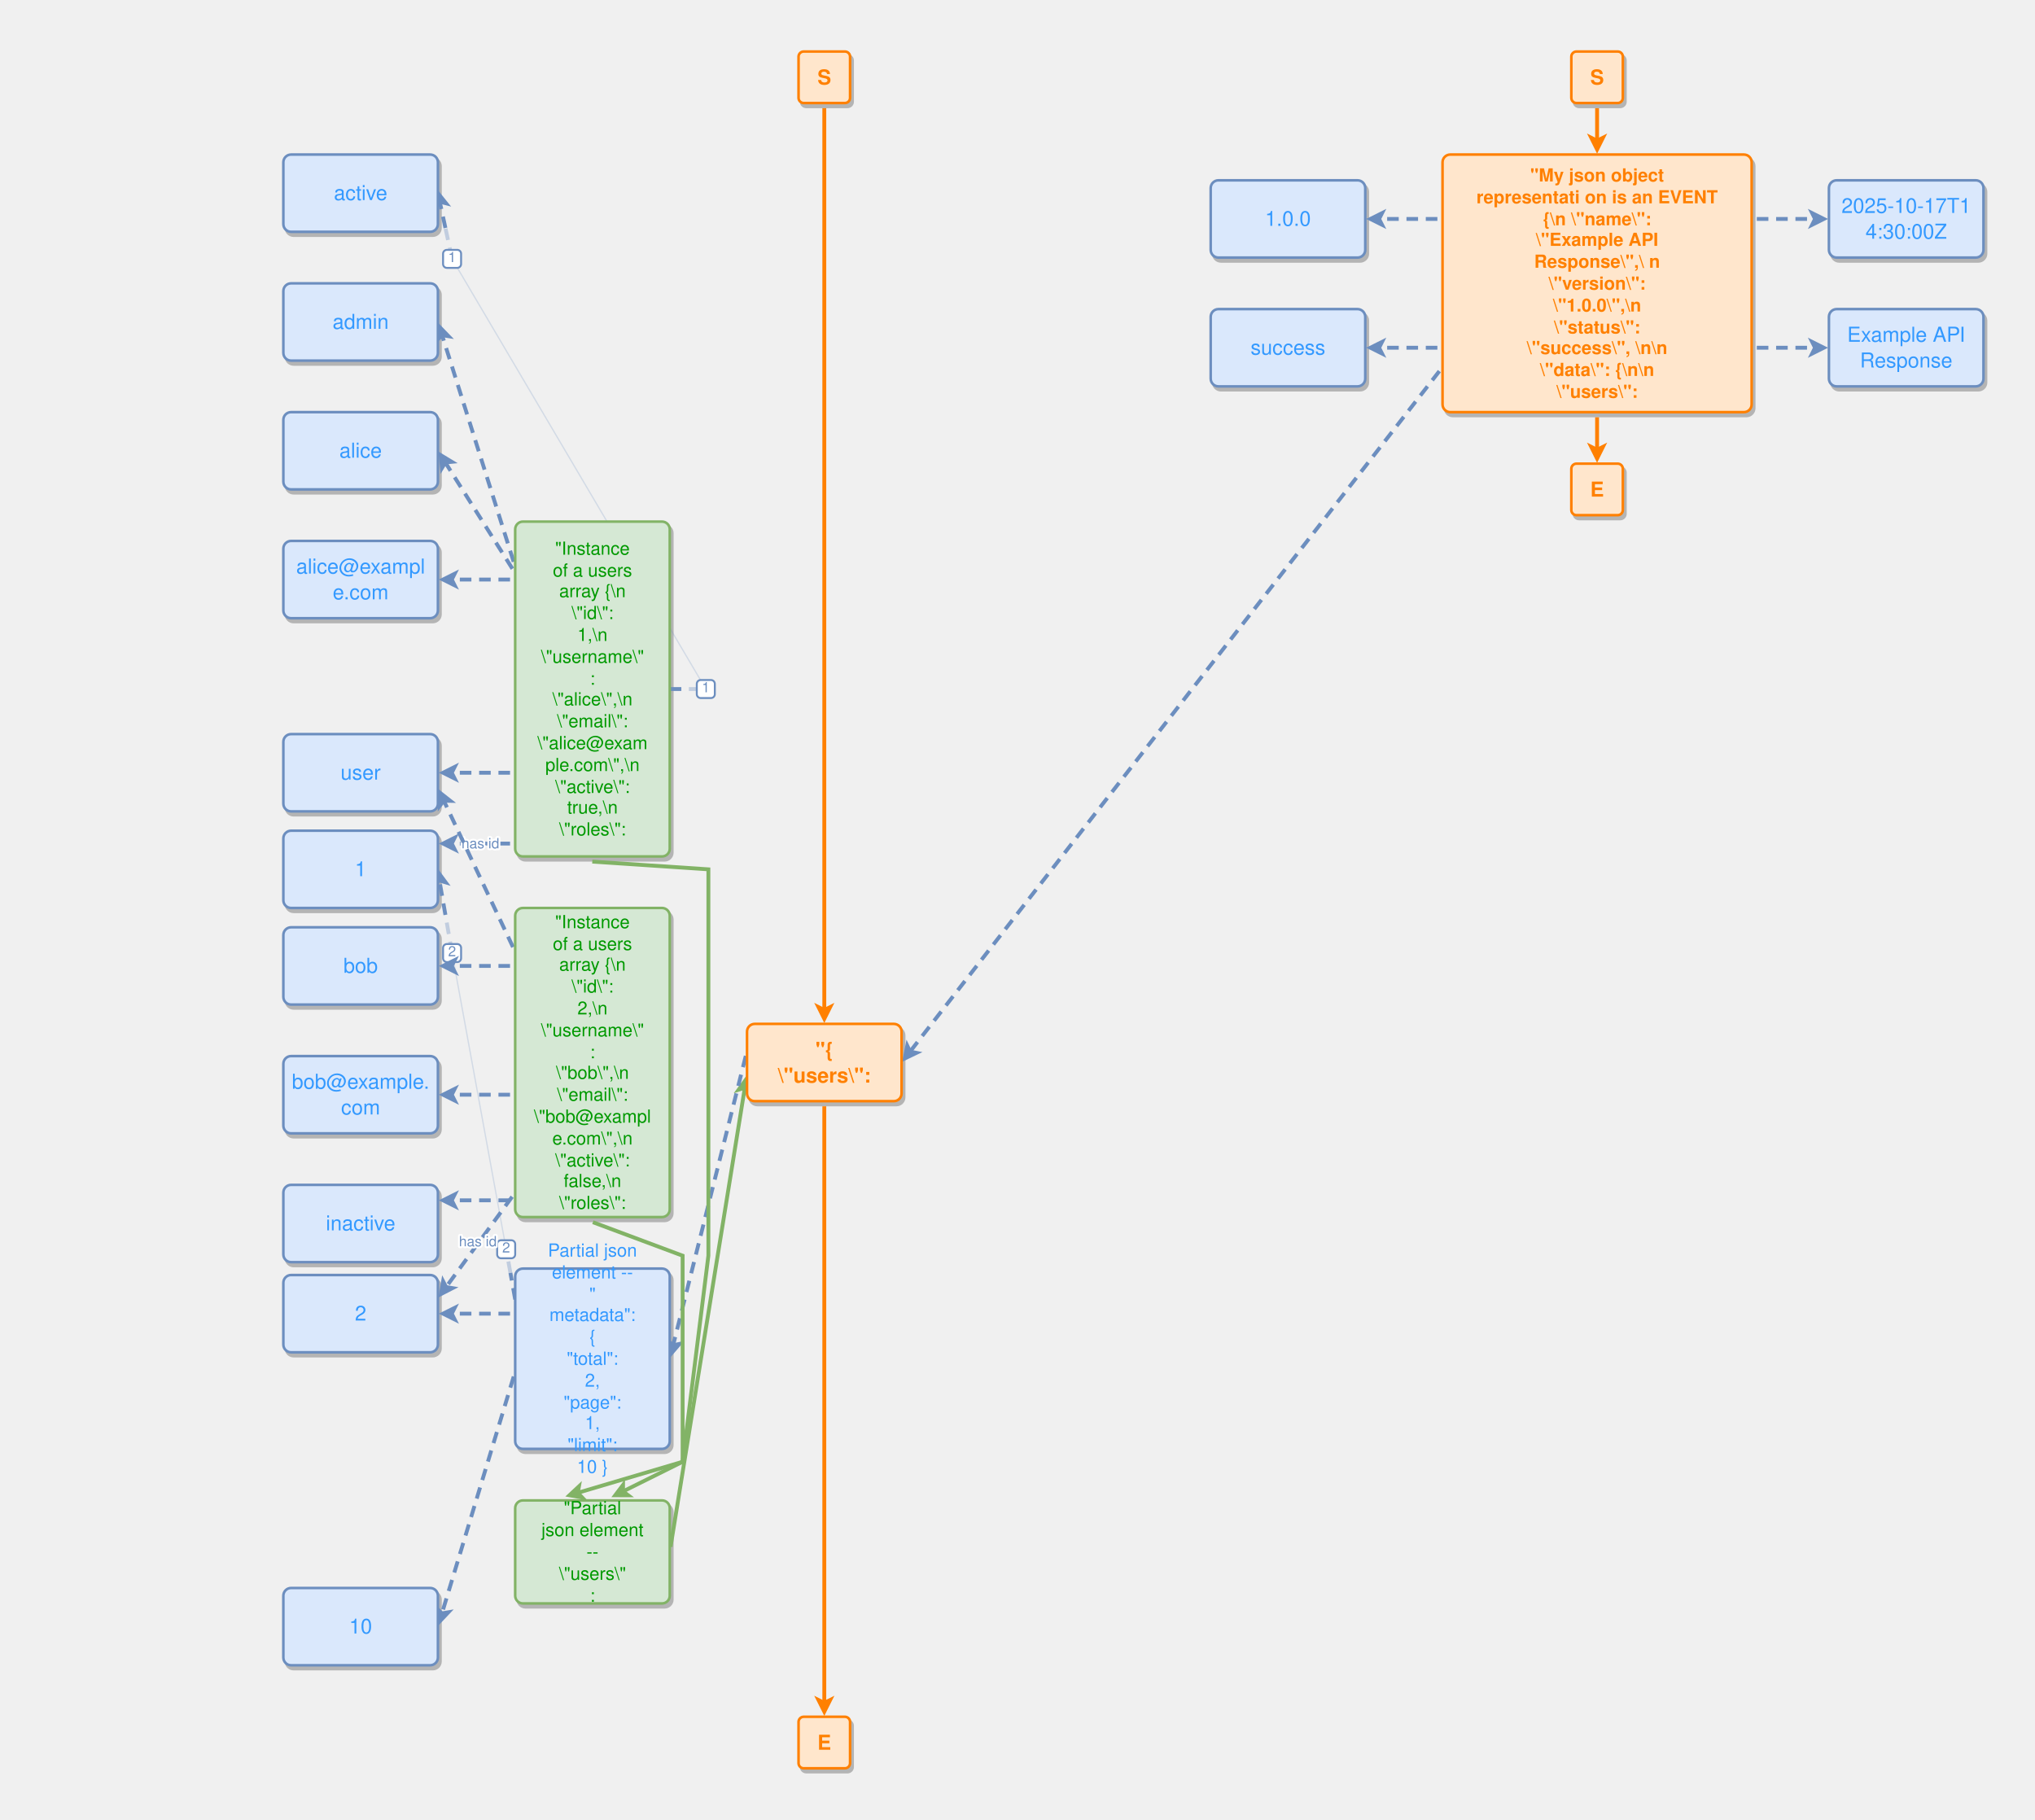
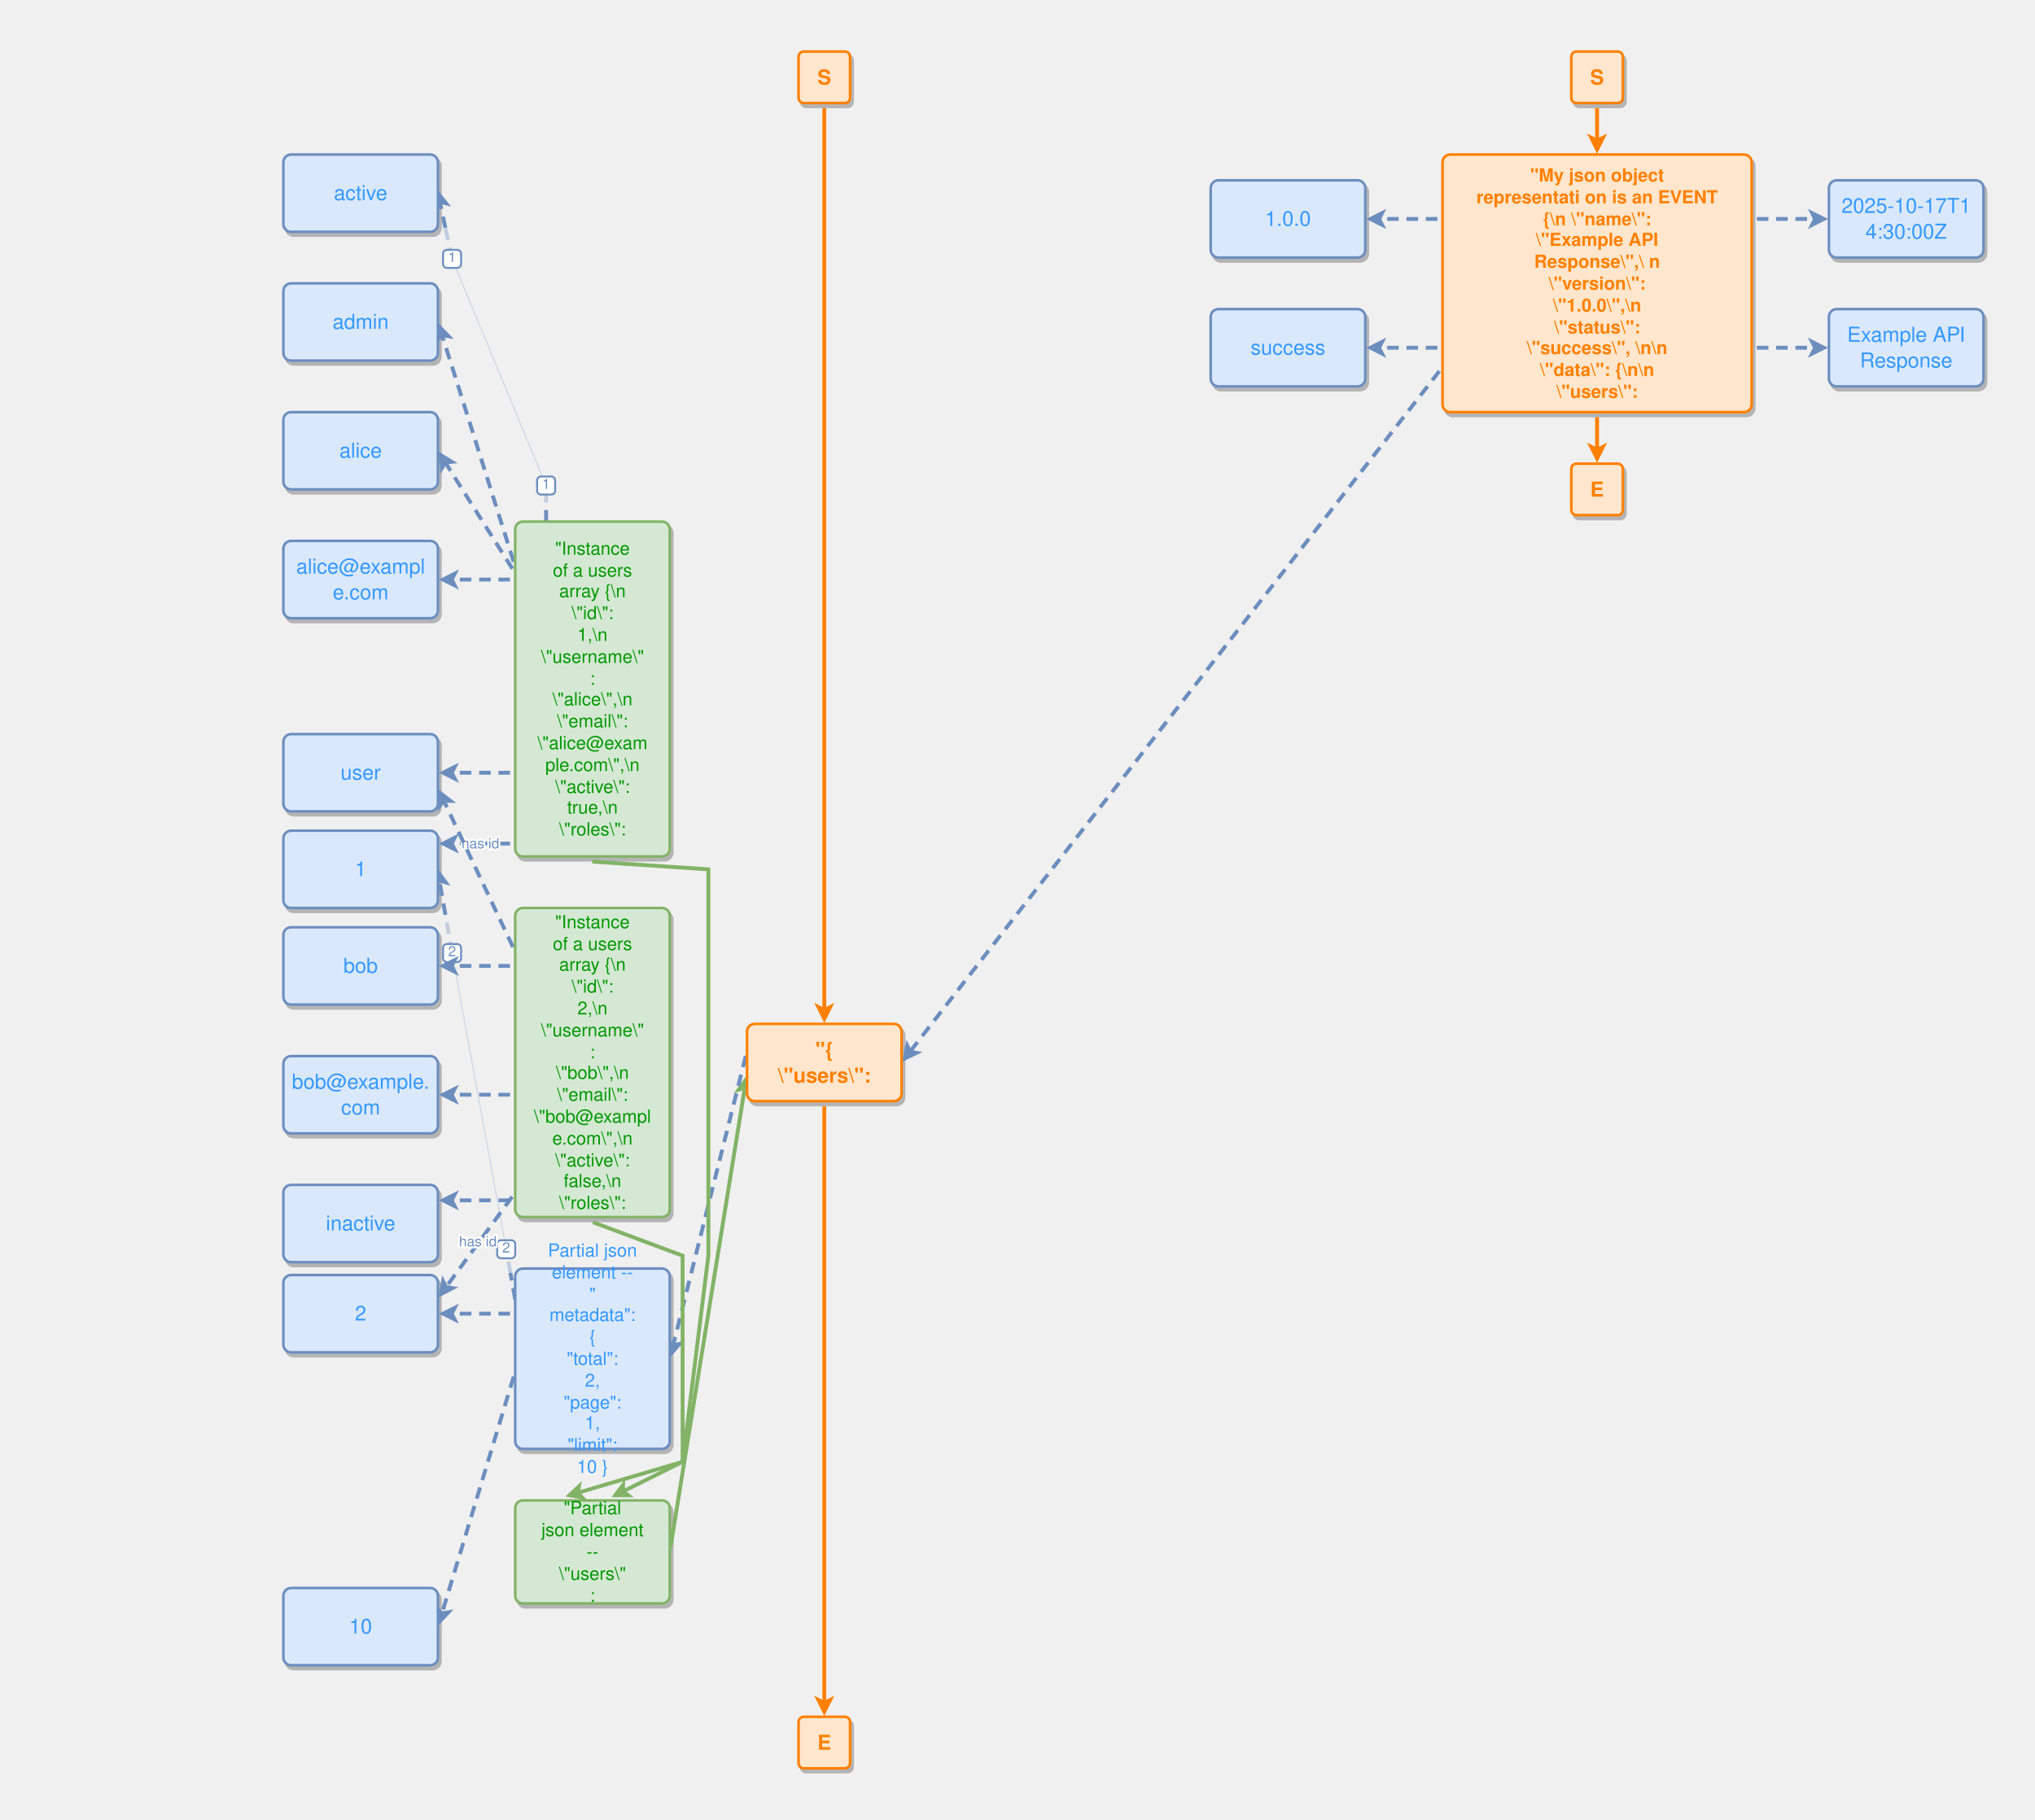
<svg xmlns="http://www.w3.org/2000/svg" width="1580" height="1413" viewBox="0 0 1580 1413">
  <defs>
  </defs>
  <g id="container-shells">
  </g>
  <g id="node-shadows">
    <rect x="220" y="645" width="120" height="60" rx="6" ry="6" fill="#000000" stroke="#000000" stroke-width="2" opacity="0.25" transform="translate(2,3)" />
    <rect x="400" y="985" width="120" height="140" rx="6" ry="6" fill="#000000" stroke="#000000" stroke-width="2" opacity="0.25" transform="translate(2,3)" />
    <rect x="400" y="1165" width="120" height="80" rx="6" ry="6" fill="#000000" stroke="#000000" stroke-width="2" opacity="0.25" transform="translate(2,3)" />
    <rect x="220" y="120" width="120" height="60" rx="6" ry="6" fill="#000000" stroke="#000000" stroke-width="2" opacity="0.25" transform="translate(2,3)" />
    <rect x="220" y="220" width="120" height="60" rx="6" ry="6" fill="#000000" stroke="#000000" stroke-width="2" opacity="0.25" transform="translate(2,3)" />
    <rect x="220" y="320" width="120" height="60" rx="6" ry="6" fill="#000000" stroke="#000000" stroke-width="2" opacity="0.25" transform="translate(2,3)" />
    <rect x="220" y="420" width="120" height="60" rx="6" ry="6" fill="#000000" stroke="#000000" stroke-width="2" opacity="0.25" transform="translate(2,3)" />
    <rect x="220" y="720" width="120" height="60" rx="6" ry="6" fill="#000000" stroke="#000000" stroke-width="2" opacity="0.25" transform="translate(2,3)" />
    <rect x="220" y="820" width="120" height="60" rx="6" ry="6" fill="#000000" stroke="#000000" stroke-width="2" opacity="0.25" transform="translate(2,3)" />
    <rect x="220" y="920" width="120" height="60" rx="6" ry="6" fill="#000000" stroke="#000000" stroke-width="2" opacity="0.25" transform="translate(2,3)" />
    <rect x="940" y="240" width="120" height="60" rx="6" ry="6" fill="#000000" stroke="#000000" stroke-width="2" opacity="0.25" transform="translate(2,3)" />
    <rect x="940" y="140" width="120" height="60" rx="6" ry="6" fill="#000000" stroke="#000000" stroke-width="2" opacity="0.25" transform="translate(2,3)" />
    <rect x="220" y="570" width="120" height="60" rx="6" ry="6" fill="#000000" stroke="#000000" stroke-width="2" opacity="0.25" transform="translate(2,3)" />
    <rect x="580" y="795" width="120" height="60" rx="6" ry="6" fill="#000000" stroke="#000000" stroke-width="2" opacity="0.25" transform="translate(2,3)" />
    <rect x="620" y="40" width="40" height="40" rx="4" ry="4" fill="#000000" stroke="#000000" stroke-width="2" opacity="0.25" transform="translate(2,3)" />
    <rect x="620" y="1333" width="40" height="40" rx="4" ry="4" fill="#000000" stroke="#000000" stroke-width="2" opacity="0.25" transform="translate(2,3)" />
    <rect x="1220" y="40" width="40" height="40" rx="4" ry="4" fill="#000000" stroke="#000000" stroke-width="2" opacity="0.25" transform="translate(2,3)" />
    <rect x="1220" y="360" width="40" height="40" rx="4" ry="4" fill="#000000" stroke="#000000" stroke-width="2" opacity="0.25" transform="translate(2,3)" />
    <rect x="220" y="1233" width="120" height="60" rx="6" ry="6" fill="#000000" stroke="#000000" stroke-width="2" opacity="0.25" transform="translate(2,3)" />
    <rect x="220" y="990" width="120" height="60" rx="6" ry="6" fill="#000000" stroke="#000000" stroke-width="2" opacity="0.25" transform="translate(2,3)" />
    <rect x="1420" y="140" width="120" height="60" rx="6" ry="6" fill="#000000" stroke="#000000" stroke-width="2" opacity="0.25" transform="translate(2,3)" />
    <rect x="1420" y="240" width="120" height="60" rx="6" ry="6" fill="#000000" stroke="#000000" stroke-width="2" opacity="0.25" transform="translate(2,3)" />
    <rect x="400" y="405" width="120" height="260" rx="6" ry="6" fill="#000000" stroke="#000000" stroke-width="2" opacity="0.25" transform="translate(2,3)" />
    <rect x="400" y="705" width="120" height="240" rx="6" ry="6" fill="#000000" stroke="#000000" stroke-width="2" opacity="0.25" transform="translate(2,3)" />
    <rect x="1120" y="120" width="240" height="200" rx="6" ry="6" fill="#000000" stroke="#000000" stroke-width="2" opacity="0.25" transform="translate(2,3)" />
  </g>
  <g id="edges">
    <g class="edge" data-edge-idx="0" data-edge-base="expresses" data-edge-from="10" data-edge-to="1">
      <line class="edge-ghost" x1="393.00" y1="970.00" x2="351.00" y2="740.00" stroke="#6c8ebf" stroke-width="1" stroke-opacity="0.22" />
      <g class="edge-full" opacity="0">
        <line x1="393.00" y1="970.00" x2="351.00" y2="740.00" stroke="#6c8ebf" stroke-width="3" stroke-dasharray="9 6" />
        <text x="372" y="855" text-anchor="middle" dominant-baseline="middle" font-family="Helvetica,Inter,Segoe UI,Arial" font-size="11" paint-order="stroke" stroke="#ffffff" stroke-width="3" stroke-linejoin="round" fill="#6c8ebf">
      </text>
      </g>
      <g class="edge-stub" data-stub-end="source">
        <line x1="400.00" y1="1009.00" x2="396.29" y2="988.35" stroke="#6c8ebf" stroke-width="3" stroke-dasharray="9 6" />
        <line x1="396.29" y1="988.35" x2="393.00" y2="970.00" stroke="#6c8ebf" stroke-width="3" stroke-dasharray="9 6" stroke-opacity="0.35" />
        <g class="edge-badge">
          <rect x="386.00" y="963.00" width="14.00" height="14.00" rx="3" fill="#ffffff" stroke="#6c8ebf" stroke-width="1.5" />
          <text x="393.00" y="970.00" text-anchor="middle" dominant-baseline="central" font-size="11" font-family="Helvetica,Arial,sans-serif" fill="#6c8ebf">2</text>
        </g>
      </g>
      <g class="edge-stub" data-stub-end="target">
        <line x1="345.82" y1="710.35" x2="341.16" y2="683.65" stroke="#6c8ebf" stroke-width="3" stroke-dasharray="9 6" />
        <line x1="351.00" y1="740.00" x2="345.82" y2="710.35" stroke="#6c8ebf" stroke-width="3" stroke-dasharray="9 6" stroke-opacity="0.35" />
        <path d="M 340.00 677.00 L 345.98 685.09 L 341.16 683.65 L 337.12 686.64 Z" fill="#6c8ebf" stroke="#6c8ebf" stroke-width="3" stroke-miterlimit="10" />
        <g class="edge-badge">
          <rect x="344.00" y="733.00" width="14.00" height="14.00" rx="3" fill="#ffffff" stroke="#6c8ebf" stroke-width="1.5" />
          <text x="351.00" y="740.00" text-anchor="middle" dominant-baseline="central" font-size="11" font-family="Helvetica,Arial,sans-serif" fill="#6c8ebf">2</text>
        </g>
      </g>
    </g>
    <g class="edge" data-edge-idx="1" data-edge-base="expresses" data-edge-from="10" data-edge-to="3">
      <line x1="398.84" y1="1068.83" x2="343.12" y2="1252.71" stroke="#6c8ebf" stroke-width="3" stroke-dasharray="9 6" />
      <path d="M 341.16 1259.17 L 339.46 1249.25 L 343.12 1252.71 L 348.08 1251.86 Z" fill="#6c8ebf" stroke="#6c8ebf" stroke-width="3" stroke-miterlimit="10" />
      <text x="370" y="1160" text-anchor="middle" dominant-baseline="middle" font-family="Helvetica,Inter,Segoe UI,Arial" font-size="11" paint-order="stroke" stroke="#ffffff" stroke-width="3" stroke-linejoin="round" fill="#6c8ebf">
      </text>
    </g>
    <g class="edge" data-edge-idx="2" data-edge-base="expresses" data-edge-from="10" data-edge-to="4">
      <line x1="396.00" y1="1020.00" x2="350.75" y2="1020.00" stroke="#6c8ebf" stroke-width="3" stroke-dasharray="9 6" />
      <path d="M 344.00 1020.00 L 353.00 1015.50 L 350.75 1020.00 L 353.00 1024.50 Z" fill="#6c8ebf" stroke="#6c8ebf" stroke-width="3" stroke-miterlimit="10" />
      <text x="373" y="1020" text-anchor="middle" dominant-baseline="middle" font-family="Helvetica,Inter,Segoe UI,Arial" font-size="11" paint-order="stroke" stroke="#ffffff" stroke-width="3" stroke-linejoin="round" fill="#6c8ebf">
      </text>
    </g>
    <g class="edge" data-edge-idx="3" data-edge-base="partof" data-edge-from="11" data-edge-to="21">
      <line x1="520.64" y1="1201.05" x2="578.28" y2="844.61" stroke="#82b366" stroke-width="3" />
      <path d="M 579.36 837.95 L 582.37 847.55 L 578.28 844.61 L 573.48 846.11 Z" fill="#82b366" stroke="#82b366" stroke-width="3" stroke-miterlimit="10" />
    </g>
    <g class="edge" data-edge-idx="4" data-edge-base="expresses" data-edge-from="21" data-edge-to="10">
      <line x1="579.03" y1="819.88" x2="522.62" y2="1044.57" stroke="#6c8ebf" stroke-width="3" stroke-dasharray="9 6" />
      <path d="M 520.97 1051.12 L 518.80 1041.30 L 522.62 1044.57 L 527.53 1043.49 Z" fill="#6c8ebf" stroke="#6c8ebf" stroke-width="3" stroke-miterlimit="10" />
      <text x="550" y="931" text-anchor="middle" dominant-baseline="middle" font-family="Helvetica,Inter,Segoe UI,Arial" font-size="11" paint-order="stroke" stroke="#ffffff" stroke-width="3" stroke-linejoin="round" fill="#6c8ebf">
      </text>
    </g>
    <g class="edge" data-edge-idx="5" data-edge-base="leadsto" data-edge-from="21" data-edge-to="23">
      <line x1="640.00" y1="859.00" x2="640.00" y2="1322.25" stroke="#ff8000" stroke-width="3" />
      <path d="M 640.00 1329.00 L 635.50 1320.00 L 640.00 1322.25 L 644.50 1320.00 Z" fill="#ff8000" stroke="#ff8000" stroke-width="3" stroke-miterlimit="10" />
    </g>
    <g class="edge" data-edge-idx="6" data-edge-base="leadsto" data-edge-from="22" data-edge-to="21">
      <line x1="640.00" y1="84.00" x2="640.00" y2="784.25" stroke="#ff8000" stroke-width="3" />
      <path d="M 640.00 791.00 L 635.50 782.00 L 640.00 784.25 L 644.50 782.00 Z" fill="#ff8000" stroke="#ff8000" stroke-width="3" stroke-miterlimit="10" />
    </g>
    <g class="edge" data-edge-idx="7" data-edge-base="leadsto" data-edge-from="24" data-edge-to="9">
      <line x1="1240.00" y1="84.00" x2="1240.00" y2="109.25" stroke="#ff8000" stroke-width="3" />
      <path d="M 1240.00 116.00 L 1235.50 107.00 L 1240.00 109.25 L 1244.50 107.00 Z" fill="#ff8000" stroke="#ff8000" stroke-width="3" stroke-miterlimit="10" />
    </g>
    <g class="edge" data-edge-idx="8" data-edge-base="expresses" data-edge-from="7" data-edge-to="1">
      <line x1="396.00" y1="655.00" x2="350.75" y2="655.00" stroke="#6c8ebf" stroke-width="3" stroke-dasharray="9 6" />
      <path d="M 344.00 655.00 L 353.00 650.50 L 350.75 655.00 L 353.00 659.50 Z" fill="#6c8ebf" stroke="#6c8ebf" stroke-width="3" stroke-miterlimit="10" />
      <text x="373" y="655" text-anchor="middle" dominant-baseline="middle" font-family="Helvetica,Inter,Segoe UI,Arial" font-size="11" paint-order="stroke" stroke="#ffffff" stroke-width="3" stroke-linejoin="round" fill="#6c8ebf">has id</text>
    </g>
    <g class="edge" data-edge-idx="9" data-edge-base="partof" data-edge-from="7" data-edge-to="11">
      <polyline points="459.86,669.00 550,675 550,975 530,1135 448.62,1159.09" fill="none" stroke="#82b366" stroke-width="3" />
      <path d="M 442.14 1161.00 L 449.50 1154.13 L 448.62 1159.09 L 452.05 1162.76 Z" fill="#82b366" stroke="#82b366" stroke-width="3" stroke-miterlimit="10" />
    </g>
    <g class="edge" data-edge-idx="10" data-edge-base="expresses" data-edge-from="7" data-edge-to="12">
-       <line class="edge-ghost" x1="548.00" y1="535.00" x2="351.00" y2="201.00" stroke="#6c8ebf" stroke-width="1" stroke-opacity="0.22" />
+       <line class="edge-ghost" x1="424.00" y1="377.00" x2="351.00" y2="201.00" stroke="#6c8ebf" stroke-width="1" stroke-opacity="0.22" />
      <g class="edge-full" opacity="0">
-         <line x1="548.00" y1="535.00" x2="351.00" y2="201.00" stroke="#6c8ebf" stroke-width="3" stroke-dasharray="9 6" />
-         <text x="449" y="368" text-anchor="middle" dominant-baseline="middle" font-family="Helvetica,Inter,Segoe UI,Arial" font-size="11" paint-order="stroke" stroke="#ffffff" stroke-width="3" stroke-linejoin="round" fill="#6c8ebf">
+         <line x1="424.00" y1="377.00" x2="351.00" y2="201.00" stroke="#6c8ebf" stroke-width="3" stroke-dasharray="9 6" />
+         <text x="387" y="289" text-anchor="middle" dominant-baseline="middle" font-family="Helvetica,Inter,Segoe UI,Arial" font-size="11" paint-order="stroke" stroke="#ffffff" stroke-width="3" stroke-linejoin="round" fill="#6c8ebf">
      </text>
      </g>
      <g class="edge-stub" data-stub-end="source">
-         <line x1="520.00" y1="535.00" x2="534.82" y2="535.00" stroke="#6c8ebf" stroke-width="3" stroke-dasharray="9 6" />
-         <line x1="534.82" y1="535.00" x2="548.00" y2="535.00" stroke="#6c8ebf" stroke-width="3" stroke-dasharray="9 6" stroke-opacity="0.35" />
+         <line x1="424.00" y1="405.00" x2="424.00" y2="390.18" stroke="#6c8ebf" stroke-width="3" stroke-dasharray="9 6" />
+         <line x1="424.00" y1="390.18" x2="424.00" y2="377.00" stroke="#6c8ebf" stroke-width="3" stroke-dasharray="9 6" stroke-opacity="0.35" />
        <g class="edge-badge">
-           <rect x="541.00" y="528.00" width="14.00" height="14.00" rx="3" fill="#ffffff" stroke="#6c8ebf" stroke-width="1.5" />
-           <text x="548.00" y="535.00" text-anchor="middle" dominant-baseline="central" font-size="11" font-family="Helvetica,Arial,sans-serif" fill="#6c8ebf">1</text>
+           <rect x="417.00" y="370.00" width="14.00" height="14.00" rx="3" fill="#ffffff" stroke="#6c8ebf" stroke-width="1.5" />
+           <text x="424.00" y="377.00" text-anchor="middle" dominant-baseline="central" font-size="11" font-family="Helvetica,Arial,sans-serif" fill="#6c8ebf">1</text>
        </g>
      </g>
      <g class="edge-stub" data-stub-end="target">
        <line x1="345.82" y1="177.00" x2="341.42" y2="156.60" stroke="#6c8ebf" stroke-width="3" stroke-dasharray="9 6" />
        <line x1="351.00" y1="201.00" x2="345.82" y2="177.00" stroke="#6c8ebf" stroke-width="3" stroke-dasharray="9 6" stroke-opacity="0.35" />
        <path d="M 340.00 150.00 L 346.30 157.85 L 341.42 156.60 L 337.50 159.75 Z" fill="#6c8ebf" stroke="#6c8ebf" stroke-width="3" stroke-miterlimit="10" />
        <g class="edge-badge">
          <rect x="344.00" y="194.00" width="14.00" height="14.00" rx="3" fill="#ffffff" stroke="#6c8ebf" stroke-width="1.5" />
          <text x="351.00" y="201.00" text-anchor="middle" dominant-baseline="central" font-size="11" font-family="Helvetica,Arial,sans-serif" fill="#6c8ebf">1</text>
        </g>
      </g>
    </g>
    <g class="edge" data-edge-idx="11" data-edge-base="expresses" data-edge-from="7" data-edge-to="13">
      <line x1="398.80" y1="436.19" x2="343.24" y2="260.25" stroke="#6c8ebf" stroke-width="3" stroke-dasharray="9 6" />
      <path d="M 341.20 253.81 L 348.21 261.04 L 343.24 260.25 L 339.62 263.75 Z" fill="#6c8ebf" stroke="#6c8ebf" stroke-width="3" stroke-miterlimit="10" />
      <text x="370" y="348" text-anchor="middle" dominant-baseline="middle" font-family="Helvetica,Inter,Segoe UI,Arial" font-size="11" paint-order="stroke" stroke="#ffffff" stroke-width="3" stroke-linejoin="round" fill="#6c8ebf">
      </text>
    </g>
    <g class="edge" data-edge-idx="12" data-edge-base="expresses" data-edge-from="7" data-edge-to="14">
      <line x1="397.86" y1="441.62" x2="345.74" y2="359.09" stroke="#6c8ebf" stroke-width="3" stroke-dasharray="9 6" />
      <path d="M 342.14 353.38 L 350.75 358.59 L 345.74 359.09 L 343.14 363.39 Z" fill="#6c8ebf" stroke="#6c8ebf" stroke-width="3" stroke-miterlimit="10" />
      <text x="371" y="400" text-anchor="middle" dominant-baseline="middle" font-family="Helvetica,Inter,Segoe UI,Arial" font-size="11" paint-order="stroke" stroke="#ffffff" stroke-width="3" stroke-linejoin="round" fill="#6c8ebf">
      </text>
    </g>
    <g class="edge" data-edge-idx="13" data-edge-base="expresses" data-edge-from="7" data-edge-to="15">
      <line x1="396.00" y1="450.00" x2="350.75" y2="450.00" stroke="#6c8ebf" stroke-width="3" stroke-dasharray="9 6" />
      <path d="M 344.00 450.00 L 353.00 445.50 L 350.75 450.00 L 353.00 454.50 Z" fill="#6c8ebf" stroke="#6c8ebf" stroke-width="3" stroke-miterlimit="10" />
      <text x="373" y="450" text-anchor="middle" dominant-baseline="middle" font-family="Helvetica,Inter,Segoe UI,Arial" font-size="11" paint-order="stroke" stroke="#ffffff" stroke-width="3" stroke-linejoin="round" fill="#6c8ebf">
      </text>
    </g>
    <g class="edge" data-edge-idx="14" data-edge-base="expresses" data-edge-from="7" data-edge-to="20">
      <line x1="396.00" y1="600.00" x2="350.75" y2="600.00" stroke="#6c8ebf" stroke-width="3" stroke-dasharray="9 6" />
      <path d="M 344.00 600.00 L 353.00 595.50 L 350.75 600.00 L 353.00 604.50 Z" fill="#6c8ebf" stroke="#6c8ebf" stroke-width="3" stroke-miterlimit="10" />
      <text x="373" y="600" text-anchor="middle" dominant-baseline="middle" font-family="Helvetica,Inter,Segoe UI,Arial" font-size="11" paint-order="stroke" stroke="#ffffff" stroke-width="3" stroke-linejoin="round" fill="#6c8ebf">
      </text>
    </g>
    <g class="edge" data-edge-idx="15" data-edge-base="partof" data-edge-from="8" data-edge-to="11">
      <polyline points="460.33,948.99 530,975 530,1135 483.72,1158.01" fill="none" stroke="#82b366" stroke-width="3" />
      <path d="M 477.67 1161.01 L 483.73 1152.98 L 483.72 1158.01 L 487.74 1161.04 Z" fill="#82b366" stroke="#82b366" stroke-width="3" stroke-miterlimit="10" />
    </g>
    <g class="edge" data-edge-idx="16" data-edge-base="expresses" data-edge-from="8" data-edge-to="16">
      <line x1="396.00" y1="750.00" x2="350.75" y2="750.00" stroke="#6c8ebf" stroke-width="3" stroke-dasharray="9 6" />
      <path d="M 344.00 750.00 L 353.00 745.50 L 350.75 750.00 L 353.00 754.50 Z" fill="#6c8ebf" stroke="#6c8ebf" stroke-width="3" stroke-miterlimit="10" />
      <text x="373" y="750" text-anchor="middle" dominant-baseline="middle" font-family="Helvetica,Inter,Segoe UI,Arial" font-size="11" paint-order="stroke" stroke="#ffffff" stroke-width="3" stroke-linejoin="round" fill="#6c8ebf">
      </text>
    </g>
    <g class="edge" data-edge-idx="17" data-edge-base="expresses" data-edge-from="8" data-edge-to="17">
      <line x1="396.00" y1="850.00" x2="350.75" y2="850.00" stroke="#6c8ebf" stroke-width="3" stroke-dasharray="9 6" />
      <path d="M 344.00 850.00 L 353.00 845.50 L 350.75 850.00 L 353.00 854.50 Z" fill="#6c8ebf" stroke="#6c8ebf" stroke-width="3" stroke-miterlimit="10" />
      <text x="373" y="850" text-anchor="middle" dominant-baseline="middle" font-family="Helvetica,Inter,Segoe UI,Arial" font-size="11" paint-order="stroke" stroke="#ffffff" stroke-width="3" stroke-linejoin="round" fill="#6c8ebf">
      </text>
    </g>
    <g class="edge" data-edge-idx="18" data-edge-base="expresses" data-edge-from="8" data-edge-to="18">
      <line x1="396.00" y1="932.00" x2="350.75" y2="932.00" stroke="#6c8ebf" stroke-width="3" stroke-dasharray="9 6" />
      <path d="M 344.00 932.00 L 353.00 927.50 L 350.75 932.00 L 353.00 936.50 Z" fill="#6c8ebf" stroke="#6c8ebf" stroke-width="3" stroke-miterlimit="10" />
      <text x="373" y="932" text-anchor="middle" dominant-baseline="middle" font-family="Helvetica,Inter,Segoe UI,Arial" font-size="11" paint-order="stroke" stroke="#ffffff" stroke-width="3" stroke-linejoin="round" fill="#6c8ebf">
      </text>
    </g>
    <g class="edge" data-edge-idx="19" data-edge-base="expresses" data-edge-from="8" data-edge-to="20">
      <line x1="398.29" y1="735.38" x2="344.59" y2="621.72" stroke="#6c8ebf" stroke-width="3" stroke-dasharray="9 6" />
      <path d="M 341.71 615.62 L 349.62 621.83 L 344.59 621.72 L 341.48 625.68 Z" fill="#6c8ebf" stroke="#6c8ebf" stroke-width="3" stroke-miterlimit="10" />
      <text x="371" y="678" text-anchor="middle" dominant-baseline="middle" font-family="Helvetica,Inter,Segoe UI,Arial" font-size="11" paint-order="stroke" stroke="#ffffff" stroke-width="3" stroke-linejoin="round" fill="#6c8ebf">
      </text>
    </g>
    <g class="edge" data-edge-idx="20" data-edge-base="expresses" data-edge-from="8" data-edge-to="4">
      <line x1="397.64" y1="929.23" x2="346.35" y2="999.32" stroke="#6c8ebf" stroke-width="3" stroke-dasharray="9 6" />
      <path d="M 342.36 1004.77 L 344.04 994.85 L 346.35 999.32 L 351.31 1000.17 Z" fill="#6c8ebf" stroke="#6c8ebf" stroke-width="3" stroke-miterlimit="10" />
      <text x="371" y="964" text-anchor="middle" dominant-baseline="middle" font-family="Helvetica,Inter,Segoe UI,Arial" font-size="11" paint-order="stroke" stroke="#ffffff" stroke-width="3" stroke-linejoin="round" fill="#6c8ebf">has id</text>
    </g>
    <g class="edge" data-edge-idx="21" data-edge-base="expresses" data-edge-from="9" data-edge-to="19">
      <line x1="1116.00" y1="270.00" x2="1070.75" y2="270.00" stroke="#6c8ebf" stroke-width="3" stroke-dasharray="9 6" />
      <path d="M 1064.00 270.00 L 1073.00 265.50 L 1070.75 270.00 L 1073.00 274.50 Z" fill="#6c8ebf" stroke="#6c8ebf" stroke-width="3" stroke-miterlimit="10" />
      <text x="1093" y="270" text-anchor="middle" dominant-baseline="middle" font-family="Helvetica,Inter,Segoe UI,Arial" font-size="11" paint-order="stroke" stroke="#ffffff" stroke-width="3" stroke-linejoin="round" fill="#6c8ebf">
      </text>
    </g>
    <g class="edge" data-edge-idx="22" data-edge-base="expresses" data-edge-from="9" data-edge-to="2">
      <line x1="1116.00" y1="170.00" x2="1070.75" y2="170.00" stroke="#6c8ebf" stroke-width="3" stroke-dasharray="9 6" />
      <path d="M 1064.00 170.00 L 1073.00 165.50 L 1070.75 170.00 L 1073.00 174.50 Z" fill="#6c8ebf" stroke="#6c8ebf" stroke-width="3" stroke-miterlimit="10" />
      <text x="1093" y="170" text-anchor="middle" dominant-baseline="middle" font-family="Helvetica,Inter,Segoe UI,Arial" font-size="11" paint-order="stroke" stroke="#ffffff" stroke-width="3" stroke-linejoin="round" fill="#6c8ebf">
      </text>
    </g>
    <g class="edge" data-edge-idx="23" data-edge-base="expresses" data-edge-from="9" data-edge-to="21">
      <line x1="1117.54" y1="288.16" x2="706.60" y2="816.51" stroke="#6c8ebf" stroke-width="3" stroke-dasharray="9 6" />
      <path d="M 702.46 821.84 L 704.43 811.98 L 706.60 816.51 L 711.53 817.50 Z" fill="#6c8ebf" stroke="#6c8ebf" stroke-width="3" stroke-miterlimit="10" />
      <text x="911" y="552" text-anchor="middle" dominant-baseline="middle" font-family="Helvetica,Inter,Segoe UI,Arial" font-size="11" paint-order="stroke" stroke="#ffffff" stroke-width="3" stroke-linejoin="round" fill="#6c8ebf">
      </text>
    </g>
    <g class="edge" data-edge-idx="24" data-edge-base="leadsto" data-edge-from="9" data-edge-to="25">
      <line x1="1240.00" y1="324.00" x2="1240.00" y2="349.25" stroke="#ff8000" stroke-width="3" />
      <path d="M 1240.00 356.00 L 1235.50 347.00 L 1240.00 349.25 L 1244.50 347.00 Z" fill="#ff8000" stroke="#ff8000" stroke-width="3" stroke-miterlimit="10" />
    </g>
    <g class="edge" data-edge-idx="25" data-edge-base="expresses" data-edge-from="9" data-edge-to="5">
      <line x1="1364.00" y1="170.00" x2="1409.25" y2="170.00" stroke="#6c8ebf" stroke-width="3" stroke-dasharray="9 6" />
      <path d="M 1416.00 170.00 L 1407.00 174.50 L 1409.25 170.00 L 1407.00 165.50 Z" fill="#6c8ebf" stroke="#6c8ebf" stroke-width="3" stroke-miterlimit="10" />
      <text x="1386" y="170" text-anchor="middle" dominant-baseline="middle" font-family="Helvetica,Inter,Segoe UI,Arial" font-size="11" paint-order="stroke" stroke="#ffffff" stroke-width="3" stroke-linejoin="round" fill="#6c8ebf">
      </text>
    </g>
    <g class="edge" data-edge-idx="26" data-edge-base="expresses" data-edge-from="9" data-edge-to="6">
      <line x1="1364.00" y1="270.00" x2="1409.25" y2="270.00" stroke="#6c8ebf" stroke-width="3" stroke-dasharray="9 6" />
      <path d="M 1416.00 270.00 L 1407.00 274.50 L 1409.25 270.00 L 1407.00 265.50 Z" fill="#6c8ebf" stroke="#6c8ebf" stroke-width="3" stroke-miterlimit="10" />
      <text x="1386" y="270" text-anchor="middle" dominant-baseline="middle" font-family="Helvetica,Inter,Segoe UI,Arial" font-size="11" paint-order="stroke" stroke="#ffffff" stroke-width="3" stroke-linejoin="round" fill="#6c8ebf">
      </text>
    </g>
  </g>
  <g id="nodes">
    <rect x="220" y="645" width="120" height="60" rx="6" ry="6" fill="#dae8fc" stroke="#6c8ebf" stroke-width="2" />
    <text x="280" y="675" text-anchor="middle" dominant-baseline="middle" font-family="Helvetica,Inter,Segoe UI,Arial" font-size="16" font-weight="normal" fill="#3399ff">1</text>
    <rect x="400" y="985" width="120" height="140" rx="6" ry="6" fill="#dae8fc" stroke="#6c8ebf" stroke-width="2" />
    <text x="460" y="971" text-anchor="middle" dominant-baseline="middle" font-family="Helvetica,Inter,Segoe UI,Arial" font-size="14" font-weight="normal" fill="#3399ff">Partial json</text>
    <text x="460" y="988" text-anchor="middle" dominant-baseline="middle" font-family="Helvetica,Inter,Segoe UI,Arial" font-size="14" font-weight="normal" fill="#3399ff">element --</text>
    <text x="460" y="1005" text-anchor="middle" dominant-baseline="middle" font-family="Helvetica,Inter,Segoe UI,Arial" font-size="14" font-weight="normal" fill="#3399ff">"</text>
    <text x="460" y="1021" text-anchor="middle" dominant-baseline="middle" font-family="Helvetica,Inter,Segoe UI,Arial" font-size="14" font-weight="normal" fill="#3399ff">metadata":</text>
    <text x="460" y="1038" text-anchor="middle" dominant-baseline="middle" font-family="Helvetica,Inter,Segoe UI,Arial" font-size="14" font-weight="normal" fill="#3399ff">{</text>
    <text x="460" y="1055" text-anchor="middle" dominant-baseline="middle" font-family="Helvetica,Inter,Segoe UI,Arial" font-size="14" font-weight="normal" fill="#3399ff">"total":</text>
    <text x="460" y="1072" text-anchor="middle" dominant-baseline="middle" font-family="Helvetica,Inter,Segoe UI,Arial" font-size="14" font-weight="normal" fill="#3399ff">2,</text>
    <text x="460" y="1089" text-anchor="middle" dominant-baseline="middle" font-family="Helvetica,Inter,Segoe UI,Arial" font-size="14" font-weight="normal" fill="#3399ff">"page":</text>
    <text x="460" y="1105" text-anchor="middle" dominant-baseline="middle" font-family="Helvetica,Inter,Segoe UI,Arial" font-size="14" font-weight="normal" fill="#3399ff">1,</text>
    <text x="460" y="1122" text-anchor="middle" dominant-baseline="middle" font-family="Helvetica,Inter,Segoe UI,Arial" font-size="14" font-weight="normal" fill="#3399ff">"limit":</text>
    <text x="460" y="1139" text-anchor="middle" dominant-baseline="middle" font-family="Helvetica,Inter,Segoe UI,Arial" font-size="14" font-weight="normal" fill="#3399ff">10 }</text>
    <rect x="400" y="1165" width="120" height="80" rx="6" ry="6" fill="#d5e8d4" stroke="#82b366" stroke-width="2" />
    <text x="460" y="1171" text-anchor="middle" dominant-baseline="middle" font-family="Helvetica,Inter,Segoe UI,Arial" font-size="14" font-weight="normal" fill="#009900">"Partial</text>
    <text x="460" y="1188" text-anchor="middle" dominant-baseline="middle" font-family="Helvetica,Inter,Segoe UI,Arial" font-size="14" font-weight="normal" fill="#009900">json element</text>
    <text x="460" y="1205" text-anchor="middle" dominant-baseline="middle" font-family="Helvetica,Inter,Segoe UI,Arial" font-size="14" font-weight="normal" fill="#009900">--</text>
    <text x="460" y="1222" text-anchor="middle" dominant-baseline="middle" font-family="Helvetica,Inter,Segoe UI,Arial" font-size="14" font-weight="normal" fill="#009900">\"users\"</text>
    <text x="460" y="1239" text-anchor="middle" dominant-baseline="middle" font-family="Helvetica,Inter,Segoe UI,Arial" font-size="14" font-weight="normal" fill="#009900">:</text>
    <rect x="220" y="120" width="120" height="60" rx="6" ry="6" fill="#dae8fc" stroke="#6c8ebf" stroke-width="2" />
    <text x="280" y="150" text-anchor="middle" dominant-baseline="middle" font-family="Helvetica,Inter,Segoe UI,Arial" font-size="16" font-weight="normal" fill="#3399ff">active</text>
    <rect x="220" y="220" width="120" height="60" rx="6" ry="6" fill="#dae8fc" stroke="#6c8ebf" stroke-width="2" />
    <text x="280" y="250" text-anchor="middle" dominant-baseline="middle" font-family="Helvetica,Inter,Segoe UI,Arial" font-size="16" font-weight="normal" fill="#3399ff">admin</text>
    <rect x="220" y="320" width="120" height="60" rx="6" ry="6" fill="#dae8fc" stroke="#6c8ebf" stroke-width="2" />
    <text x="280" y="350" text-anchor="middle" dominant-baseline="middle" font-family="Helvetica,Inter,Segoe UI,Arial" font-size="16" font-weight="normal" fill="#3399ff">alice</text>
    <rect x="220" y="420" width="120" height="60" rx="6" ry="6" fill="#dae8fc" stroke="#6c8ebf" stroke-width="2" />
    <text x="280" y="440" text-anchor="middle" dominant-baseline="middle" font-family="Helvetica,Inter,Segoe UI,Arial" font-size="16" font-weight="normal" fill="#3399ff">alice@exampl</text>
    <text x="280" y="460" text-anchor="middle" dominant-baseline="middle" font-family="Helvetica,Inter,Segoe UI,Arial" font-size="16" font-weight="normal" fill="#3399ff">e.com</text>
    <rect x="220" y="720" width="120" height="60" rx="6" ry="6" fill="#dae8fc" stroke="#6c8ebf" stroke-width="2" />
    <text x="280" y="750" text-anchor="middle" dominant-baseline="middle" font-family="Helvetica,Inter,Segoe UI,Arial" font-size="16" font-weight="normal" fill="#3399ff">bob</text>
    <rect x="220" y="820" width="120" height="60" rx="6" ry="6" fill="#dae8fc" stroke="#6c8ebf" stroke-width="2" />
    <text x="280" y="840" text-anchor="middle" dominant-baseline="middle" font-family="Helvetica,Inter,Segoe UI,Arial" font-size="16" font-weight="normal" fill="#3399ff">bob@example.</text>
    <text x="280" y="860" text-anchor="middle" dominant-baseline="middle" font-family="Helvetica,Inter,Segoe UI,Arial" font-size="16" font-weight="normal" fill="#3399ff">com</text>
    <rect x="220" y="920" width="120" height="60" rx="6" ry="6" fill="#dae8fc" stroke="#6c8ebf" stroke-width="2" />
    <text x="280" y="950" text-anchor="middle" dominant-baseline="middle" font-family="Helvetica,Inter,Segoe UI,Arial" font-size="16" font-weight="normal" fill="#3399ff">inactive</text>
    <rect x="940" y="240" width="120" height="60" rx="6" ry="6" fill="#dae8fc" stroke="#6c8ebf" stroke-width="2" />
    <text x="1000" y="270" text-anchor="middle" dominant-baseline="middle" font-family="Helvetica,Inter,Segoe UI,Arial" font-size="16" font-weight="normal" fill="#3399ff">success</text>
    <rect x="940" y="140" width="120" height="60" rx="6" ry="6" fill="#dae8fc" stroke="#6c8ebf" stroke-width="2" />
    <text x="1000" y="170" text-anchor="middle" dominant-baseline="middle" font-family="Helvetica,Inter,Segoe UI,Arial" font-size="16" font-weight="normal" fill="#3399ff">1.0.0</text>
    <rect x="220" y="570" width="120" height="60" rx="6" ry="6" fill="#dae8fc" stroke="#6c8ebf" stroke-width="2" />
    <text x="280" y="600" text-anchor="middle" dominant-baseline="middle" font-family="Helvetica,Inter,Segoe UI,Arial" font-size="16" font-weight="normal" fill="#3399ff">user</text>
    <rect x="580" y="795" width="120" height="60" rx="6" ry="6" fill="#ffe6cc" stroke="#ff8000" stroke-width="2" />
    <text x="640" y="815" text-anchor="middle" dominant-baseline="middle" font-family="Helvetica,Inter,Segoe UI,Arial" font-size="16" font-weight="bold" fill="#ff8000">"{</text>
    <text x="640" y="835" text-anchor="middle" dominant-baseline="middle" font-family="Helvetica,Inter,Segoe UI,Arial" font-size="16" font-weight="bold" fill="#ff8000">\"users\":</text>
    <rect x="620" y="40" width="40" height="40" rx="4" ry="4" fill="#ffe6cc" stroke="#ff8000" stroke-width="2" />
    <text x="640" y="60" text-anchor="middle" dominant-baseline="middle" font-family="Helvetica,Inter,Segoe UI,Arial" font-size="16" font-weight="bold" fill="#ff8000">S</text>
    <rect x="620" y="1333" width="40" height="40" rx="4" ry="4" fill="#ffe6cc" stroke="#ff8000" stroke-width="2" />
    <text x="640" y="1353" text-anchor="middle" dominant-baseline="middle" font-family="Helvetica,Inter,Segoe UI,Arial" font-size="16" font-weight="bold" fill="#ff8000">E</text>
    <rect x="1220" y="40" width="40" height="40" rx="4" ry="4" fill="#ffe6cc" stroke="#ff8000" stroke-width="2" />
    <text x="1240" y="60" text-anchor="middle" dominant-baseline="middle" font-family="Helvetica,Inter,Segoe UI,Arial" font-size="16" font-weight="bold" fill="#ff8000">S</text>
    <rect x="1220" y="360" width="40" height="40" rx="4" ry="4" fill="#ffe6cc" stroke="#ff8000" stroke-width="2" />
    <text x="1240" y="380" text-anchor="middle" dominant-baseline="middle" font-family="Helvetica,Inter,Segoe UI,Arial" font-size="16" font-weight="bold" fill="#ff8000">E</text>
    <rect x="220" y="1233" width="120" height="60" rx="6" ry="6" fill="#dae8fc" stroke="#6c8ebf" stroke-width="2" />
    <text x="280" y="1263" text-anchor="middle" dominant-baseline="middle" font-family="Helvetica,Inter,Segoe UI,Arial" font-size="16" font-weight="normal" fill="#3399ff">10</text>
    <rect x="220" y="990" width="120" height="60" rx="6" ry="6" fill="#dae8fc" stroke="#6c8ebf" stroke-width="2" />
    <text x="280" y="1020" text-anchor="middle" dominant-baseline="middle" font-family="Helvetica,Inter,Segoe UI,Arial" font-size="16" font-weight="normal" fill="#3399ff">2</text>
    <rect x="1420" y="140" width="120" height="60" rx="6" ry="6" fill="#dae8fc" stroke="#6c8ebf" stroke-width="2" />
    <text x="1480" y="160" text-anchor="middle" dominant-baseline="middle" font-family="Helvetica,Inter,Segoe UI,Arial" font-size="16" font-weight="normal" fill="#3399ff">2025-10-17T1</text>
    <text x="1480" y="180" text-anchor="middle" dominant-baseline="middle" font-family="Helvetica,Inter,Segoe UI,Arial" font-size="16" font-weight="normal" fill="#3399ff">4:30:00Z</text>
    <rect x="1420" y="240" width="120" height="60" rx="6" ry="6" fill="#dae8fc" stroke="#6c8ebf" stroke-width="2" />
    <text x="1480" y="260" text-anchor="middle" dominant-baseline="middle" font-family="Helvetica,Inter,Segoe UI,Arial" font-size="16" font-weight="normal" fill="#3399ff">Example API</text>
    <text x="1480" y="280" text-anchor="middle" dominant-baseline="middle" font-family="Helvetica,Inter,Segoe UI,Arial" font-size="16" font-weight="normal" fill="#3399ff">Response</text>
    <rect x="400" y="405" width="120" height="260" rx="6" ry="6" fill="#d5e8d4" stroke="#82b366" stroke-width="2" />
    <text x="460" y="426" text-anchor="middle" dominant-baseline="middle" font-family="Helvetica,Inter,Segoe UI,Arial" font-size="14" font-weight="normal" fill="#009900">"Instance</text>
    <text x="460" y="443" text-anchor="middle" dominant-baseline="middle" font-family="Helvetica,Inter,Segoe UI,Arial" font-size="14" font-weight="normal" fill="#009900">of a users</text>
    <text x="460" y="459" text-anchor="middle" dominant-baseline="middle" font-family="Helvetica,Inter,Segoe UI,Arial" font-size="14" font-weight="normal" fill="#009900">array {\n</text>
    <text x="460" y="476" text-anchor="middle" dominant-baseline="middle" font-family="Helvetica,Inter,Segoe UI,Arial" font-size="14" font-weight="normal" fill="#009900">\"id\":</text>
    <text x="460" y="493" text-anchor="middle" dominant-baseline="middle" font-family="Helvetica,Inter,Segoe UI,Arial" font-size="14" font-weight="normal" fill="#009900">1,\n</text>
    <text x="460" y="510" text-anchor="middle" dominant-baseline="middle" font-family="Helvetica,Inter,Segoe UI,Arial" font-size="14" font-weight="normal" fill="#009900">\"username\"</text>
    <text x="460" y="527" text-anchor="middle" dominant-baseline="middle" font-family="Helvetica,Inter,Segoe UI,Arial" font-size="14" font-weight="normal" fill="#009900">:</text>
    <text x="460" y="543" text-anchor="middle" dominant-baseline="middle" font-family="Helvetica,Inter,Segoe UI,Arial" font-size="14" font-weight="normal" fill="#009900">\"alice\",\n</text>
    <text x="460" y="560" text-anchor="middle" dominant-baseline="middle" font-family="Helvetica,Inter,Segoe UI,Arial" font-size="14" font-weight="normal" fill="#009900">\"email\":</text>
    <text x="460" y="577" text-anchor="middle" dominant-baseline="middle" font-family="Helvetica,Inter,Segoe UI,Arial" font-size="14" font-weight="normal" fill="#009900">\"alice@exam</text>
    <text x="460" y="594" text-anchor="middle" dominant-baseline="middle" font-family="Helvetica,Inter,Segoe UI,Arial" font-size="14" font-weight="normal" fill="#009900">ple.com\",\n</text>
    <text x="460" y="611" text-anchor="middle" dominant-baseline="middle" font-family="Helvetica,Inter,Segoe UI,Arial" font-size="14" font-weight="normal" fill="#009900">\"active\":</text>
    <text x="460" y="627" text-anchor="middle" dominant-baseline="middle" font-family="Helvetica,Inter,Segoe UI,Arial" font-size="14" font-weight="normal" fill="#009900">true,\n</text>
    <text x="460" y="644" text-anchor="middle" dominant-baseline="middle" font-family="Helvetica,Inter,Segoe UI,Arial" font-size="14" font-weight="normal" fill="#009900">\"roles\":</text>
    <rect x="400" y="705" width="120" height="240" rx="6" ry="6" fill="#d5e8d4" stroke="#82b366" stroke-width="2" />
    <text x="460" y="716" text-anchor="middle" dominant-baseline="middle" font-family="Helvetica,Inter,Segoe UI,Arial" font-size="14" font-weight="normal" fill="#009900">"Instance</text>
    <text x="460" y="733" text-anchor="middle" dominant-baseline="middle" font-family="Helvetica,Inter,Segoe UI,Arial" font-size="14" font-weight="normal" fill="#009900">of a users</text>
    <text x="460" y="749" text-anchor="middle" dominant-baseline="middle" font-family="Helvetica,Inter,Segoe UI,Arial" font-size="14" font-weight="normal" fill="#009900">array {\n</text>
    <text x="460" y="766" text-anchor="middle" dominant-baseline="middle" font-family="Helvetica,Inter,Segoe UI,Arial" font-size="14" font-weight="normal" fill="#009900">\"id\":</text>
    <text x="460" y="783" text-anchor="middle" dominant-baseline="middle" font-family="Helvetica,Inter,Segoe UI,Arial" font-size="14" font-weight="normal" fill="#009900">2,\n</text>
    <text x="460" y="800" text-anchor="middle" dominant-baseline="middle" font-family="Helvetica,Inter,Segoe UI,Arial" font-size="14" font-weight="normal" fill="#009900">\"username\"</text>
    <text x="460" y="817" text-anchor="middle" dominant-baseline="middle" font-family="Helvetica,Inter,Segoe UI,Arial" font-size="14" font-weight="normal" fill="#009900">:</text>
    <text x="460" y="833" text-anchor="middle" dominant-baseline="middle" font-family="Helvetica,Inter,Segoe UI,Arial" font-size="14" font-weight="normal" fill="#009900">\"bob\",\n</text>
    <text x="460" y="850" text-anchor="middle" dominant-baseline="middle" font-family="Helvetica,Inter,Segoe UI,Arial" font-size="14" font-weight="normal" fill="#009900">\"email\":</text>
    <text x="460" y="867" text-anchor="middle" dominant-baseline="middle" font-family="Helvetica,Inter,Segoe UI,Arial" font-size="14" font-weight="normal" fill="#009900">\"bob@exampl</text>
    <text x="460" y="884" text-anchor="middle" dominant-baseline="middle" font-family="Helvetica,Inter,Segoe UI,Arial" font-size="14" font-weight="normal" fill="#009900">e.com\",\n</text>
    <text x="460" y="901" text-anchor="middle" dominant-baseline="middle" font-family="Helvetica,Inter,Segoe UI,Arial" font-size="14" font-weight="normal" fill="#009900">\"active\":</text>
    <text x="460" y="917" text-anchor="middle" dominant-baseline="middle" font-family="Helvetica,Inter,Segoe UI,Arial" font-size="14" font-weight="normal" fill="#009900">false,\n</text>
    <text x="460" y="934" text-anchor="middle" dominant-baseline="middle" font-family="Helvetica,Inter,Segoe UI,Arial" font-size="14" font-weight="normal" fill="#009900">\"roles\":</text>
    <rect x="1120" y="120" width="240" height="200" rx="6" ry="6" fill="#ffe6cc" stroke="#ff8000" stroke-width="2" />
    <text x="1240" y="136" text-anchor="middle" dominant-baseline="middle" font-family="Helvetica,Inter,Segoe UI,Arial" font-size="14" font-weight="bold" fill="#ff8000">"My json object</text>
    <text x="1240" y="153" text-anchor="middle" dominant-baseline="middle" font-family="Helvetica,Inter,Segoe UI,Arial" font-size="14" font-weight="bold" fill="#ff8000">representati on is an EVENT</text>
    <text x="1240" y="170" text-anchor="middle" dominant-baseline="middle" font-family="Helvetica,Inter,Segoe UI,Arial" font-size="14" font-weight="bold" fill="#ff8000">{\n \"name\":</text>
    <text x="1240" y="186" text-anchor="middle" dominant-baseline="middle" font-family="Helvetica,Inter,Segoe UI,Arial" font-size="14" font-weight="bold" fill="#ff8000">\"Example API</text>
    <text x="1240" y="203" text-anchor="middle" dominant-baseline="middle" font-family="Helvetica,Inter,Segoe UI,Arial" font-size="14" font-weight="bold" fill="#ff8000">Response\",\ n</text>
    <text x="1240" y="220" text-anchor="middle" dominant-baseline="middle" font-family="Helvetica,Inter,Segoe UI,Arial" font-size="14" font-weight="bold" fill="#ff8000">\"version\":</text>
    <text x="1240" y="237" text-anchor="middle" dominant-baseline="middle" font-family="Helvetica,Inter,Segoe UI,Arial" font-size="14" font-weight="bold" fill="#ff8000">\"1.0.0\",\n</text>
    <text x="1240" y="254" text-anchor="middle" dominant-baseline="middle" font-family="Helvetica,Inter,Segoe UI,Arial" font-size="14" font-weight="bold" fill="#ff8000">\"status\":</text>
    <text x="1240" y="270" text-anchor="middle" dominant-baseline="middle" font-family="Helvetica,Inter,Segoe UI,Arial" font-size="14" font-weight="bold" fill="#ff8000">\"success\", \n\n</text>
    <text x="1240" y="287" text-anchor="middle" dominant-baseline="middle" font-family="Helvetica,Inter,Segoe UI,Arial" font-size="14" font-weight="bold" fill="#ff8000">\"data\": {\n\n</text>
    <text x="1240" y="304" text-anchor="middle" dominant-baseline="middle" font-family="Helvetica,Inter,Segoe UI,Arial" font-size="14" font-weight="bold" fill="#ff8000">\"users\":</text>
  </g>
</svg>
